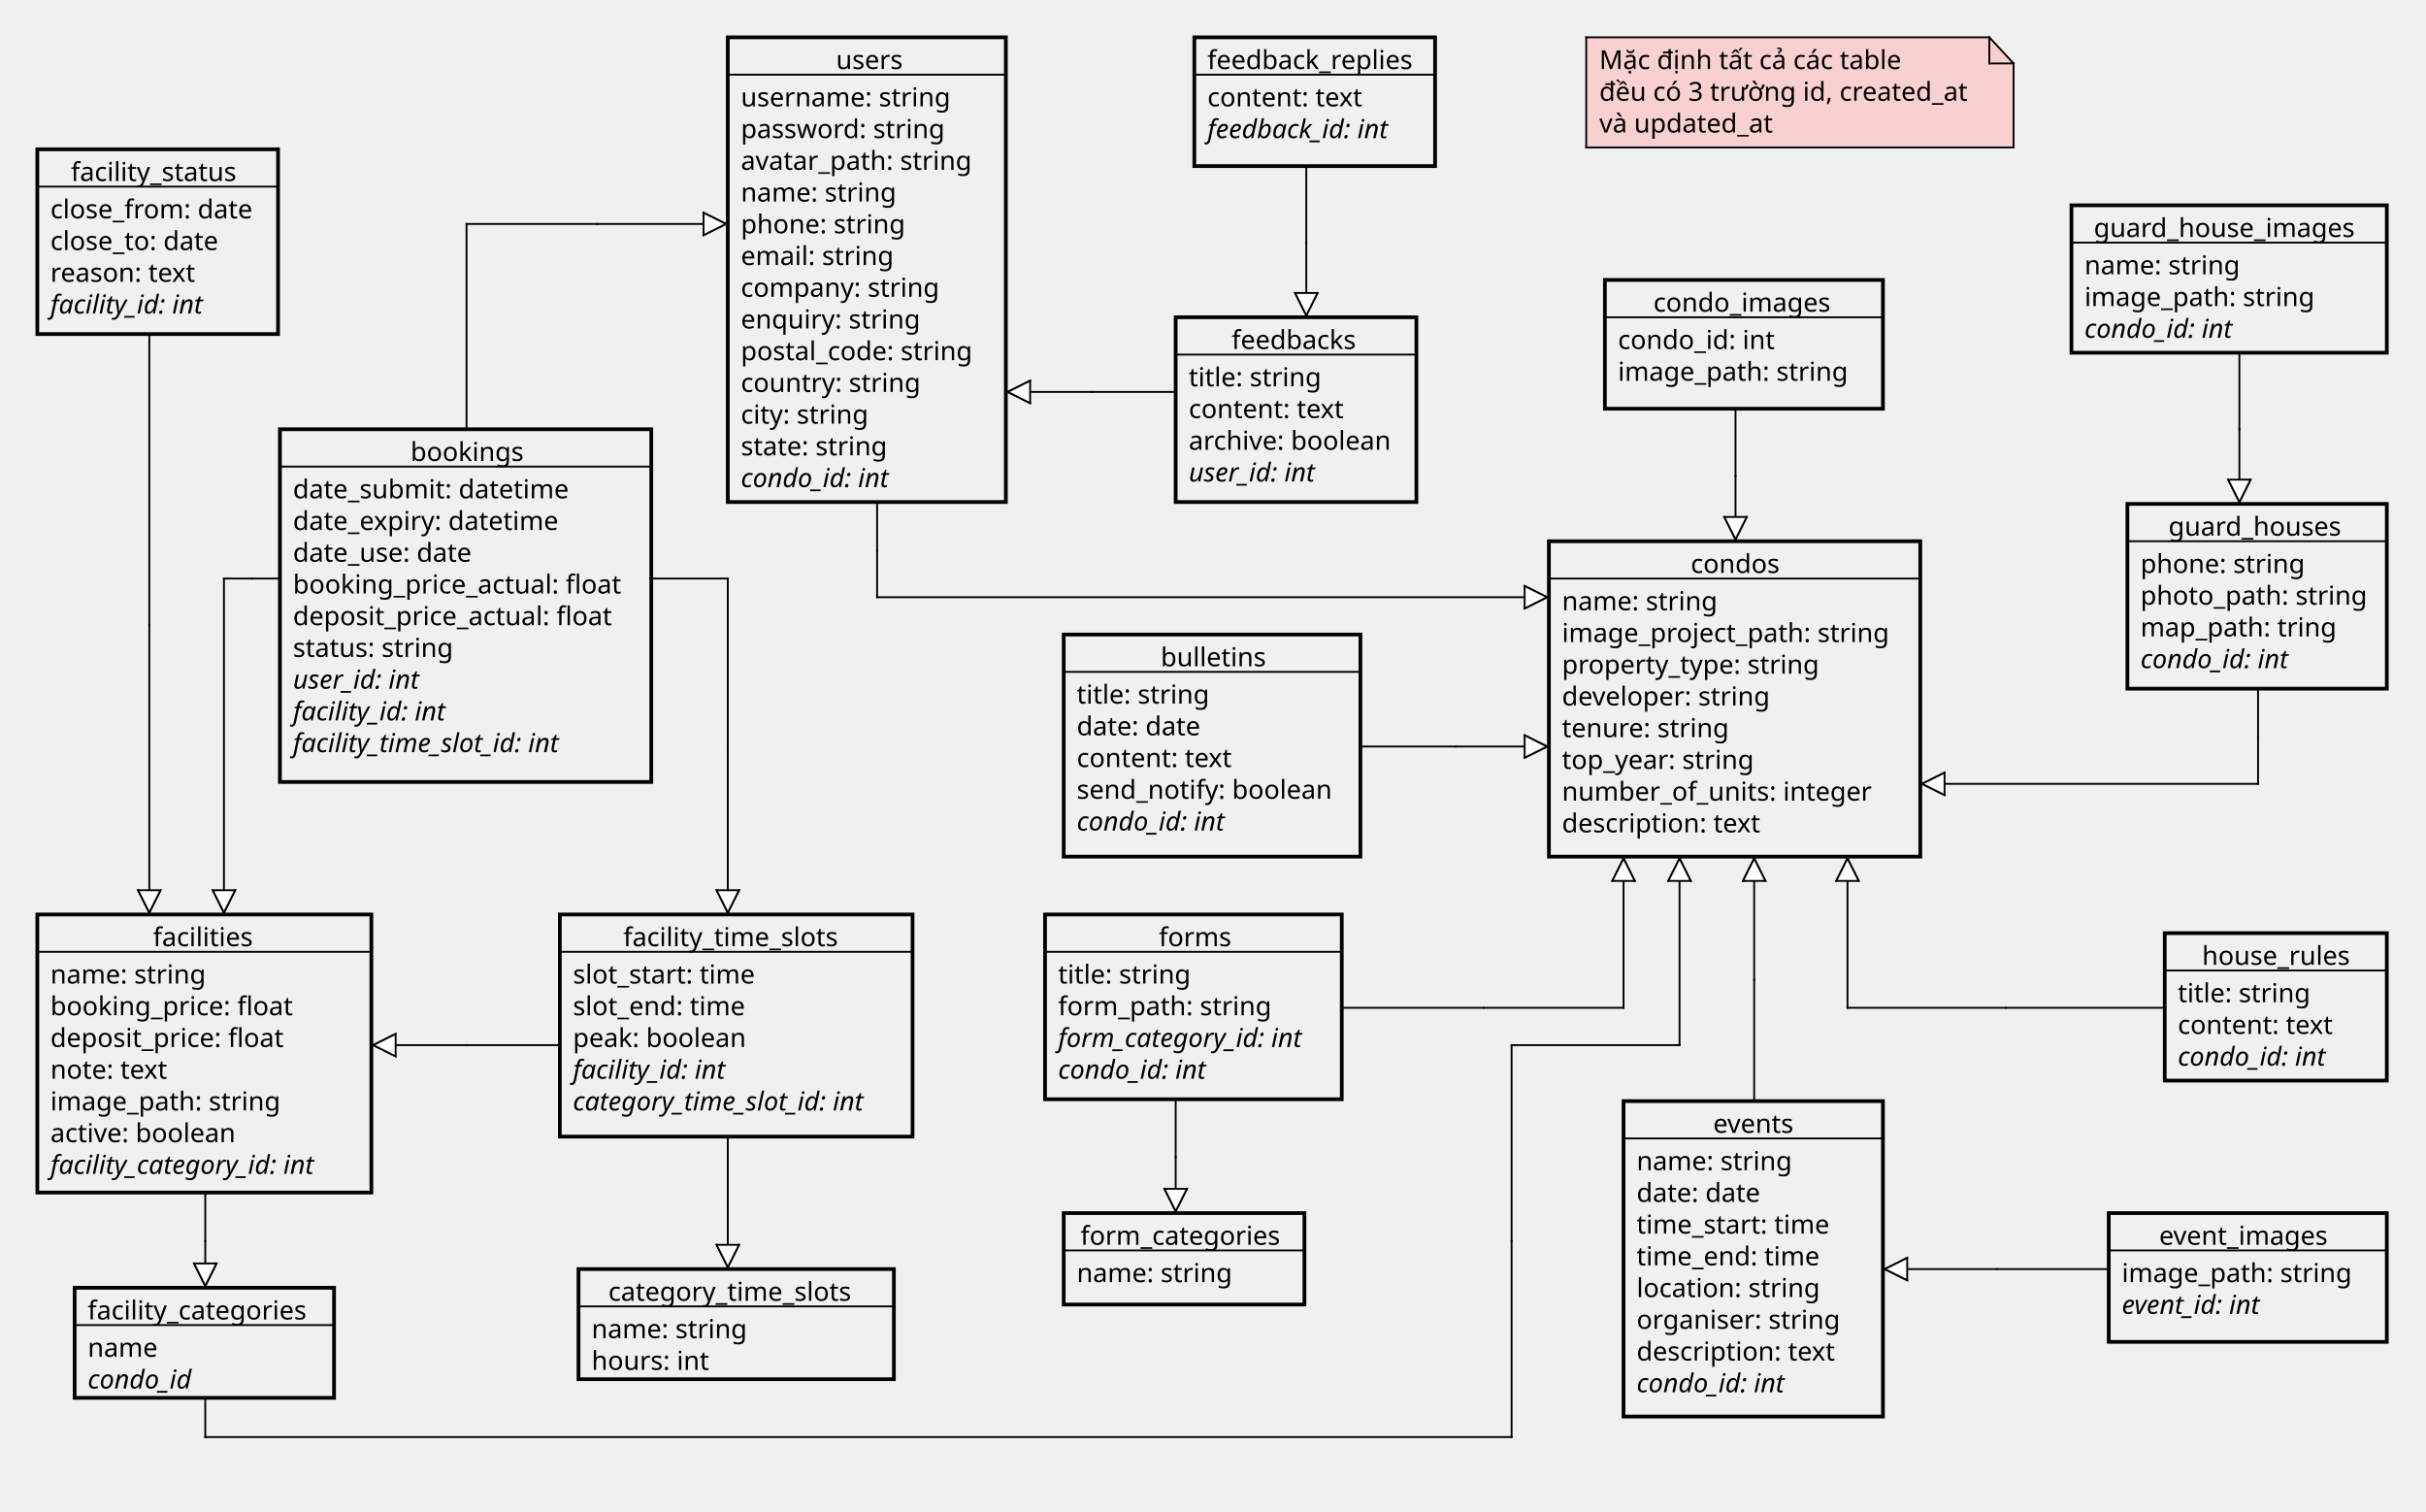
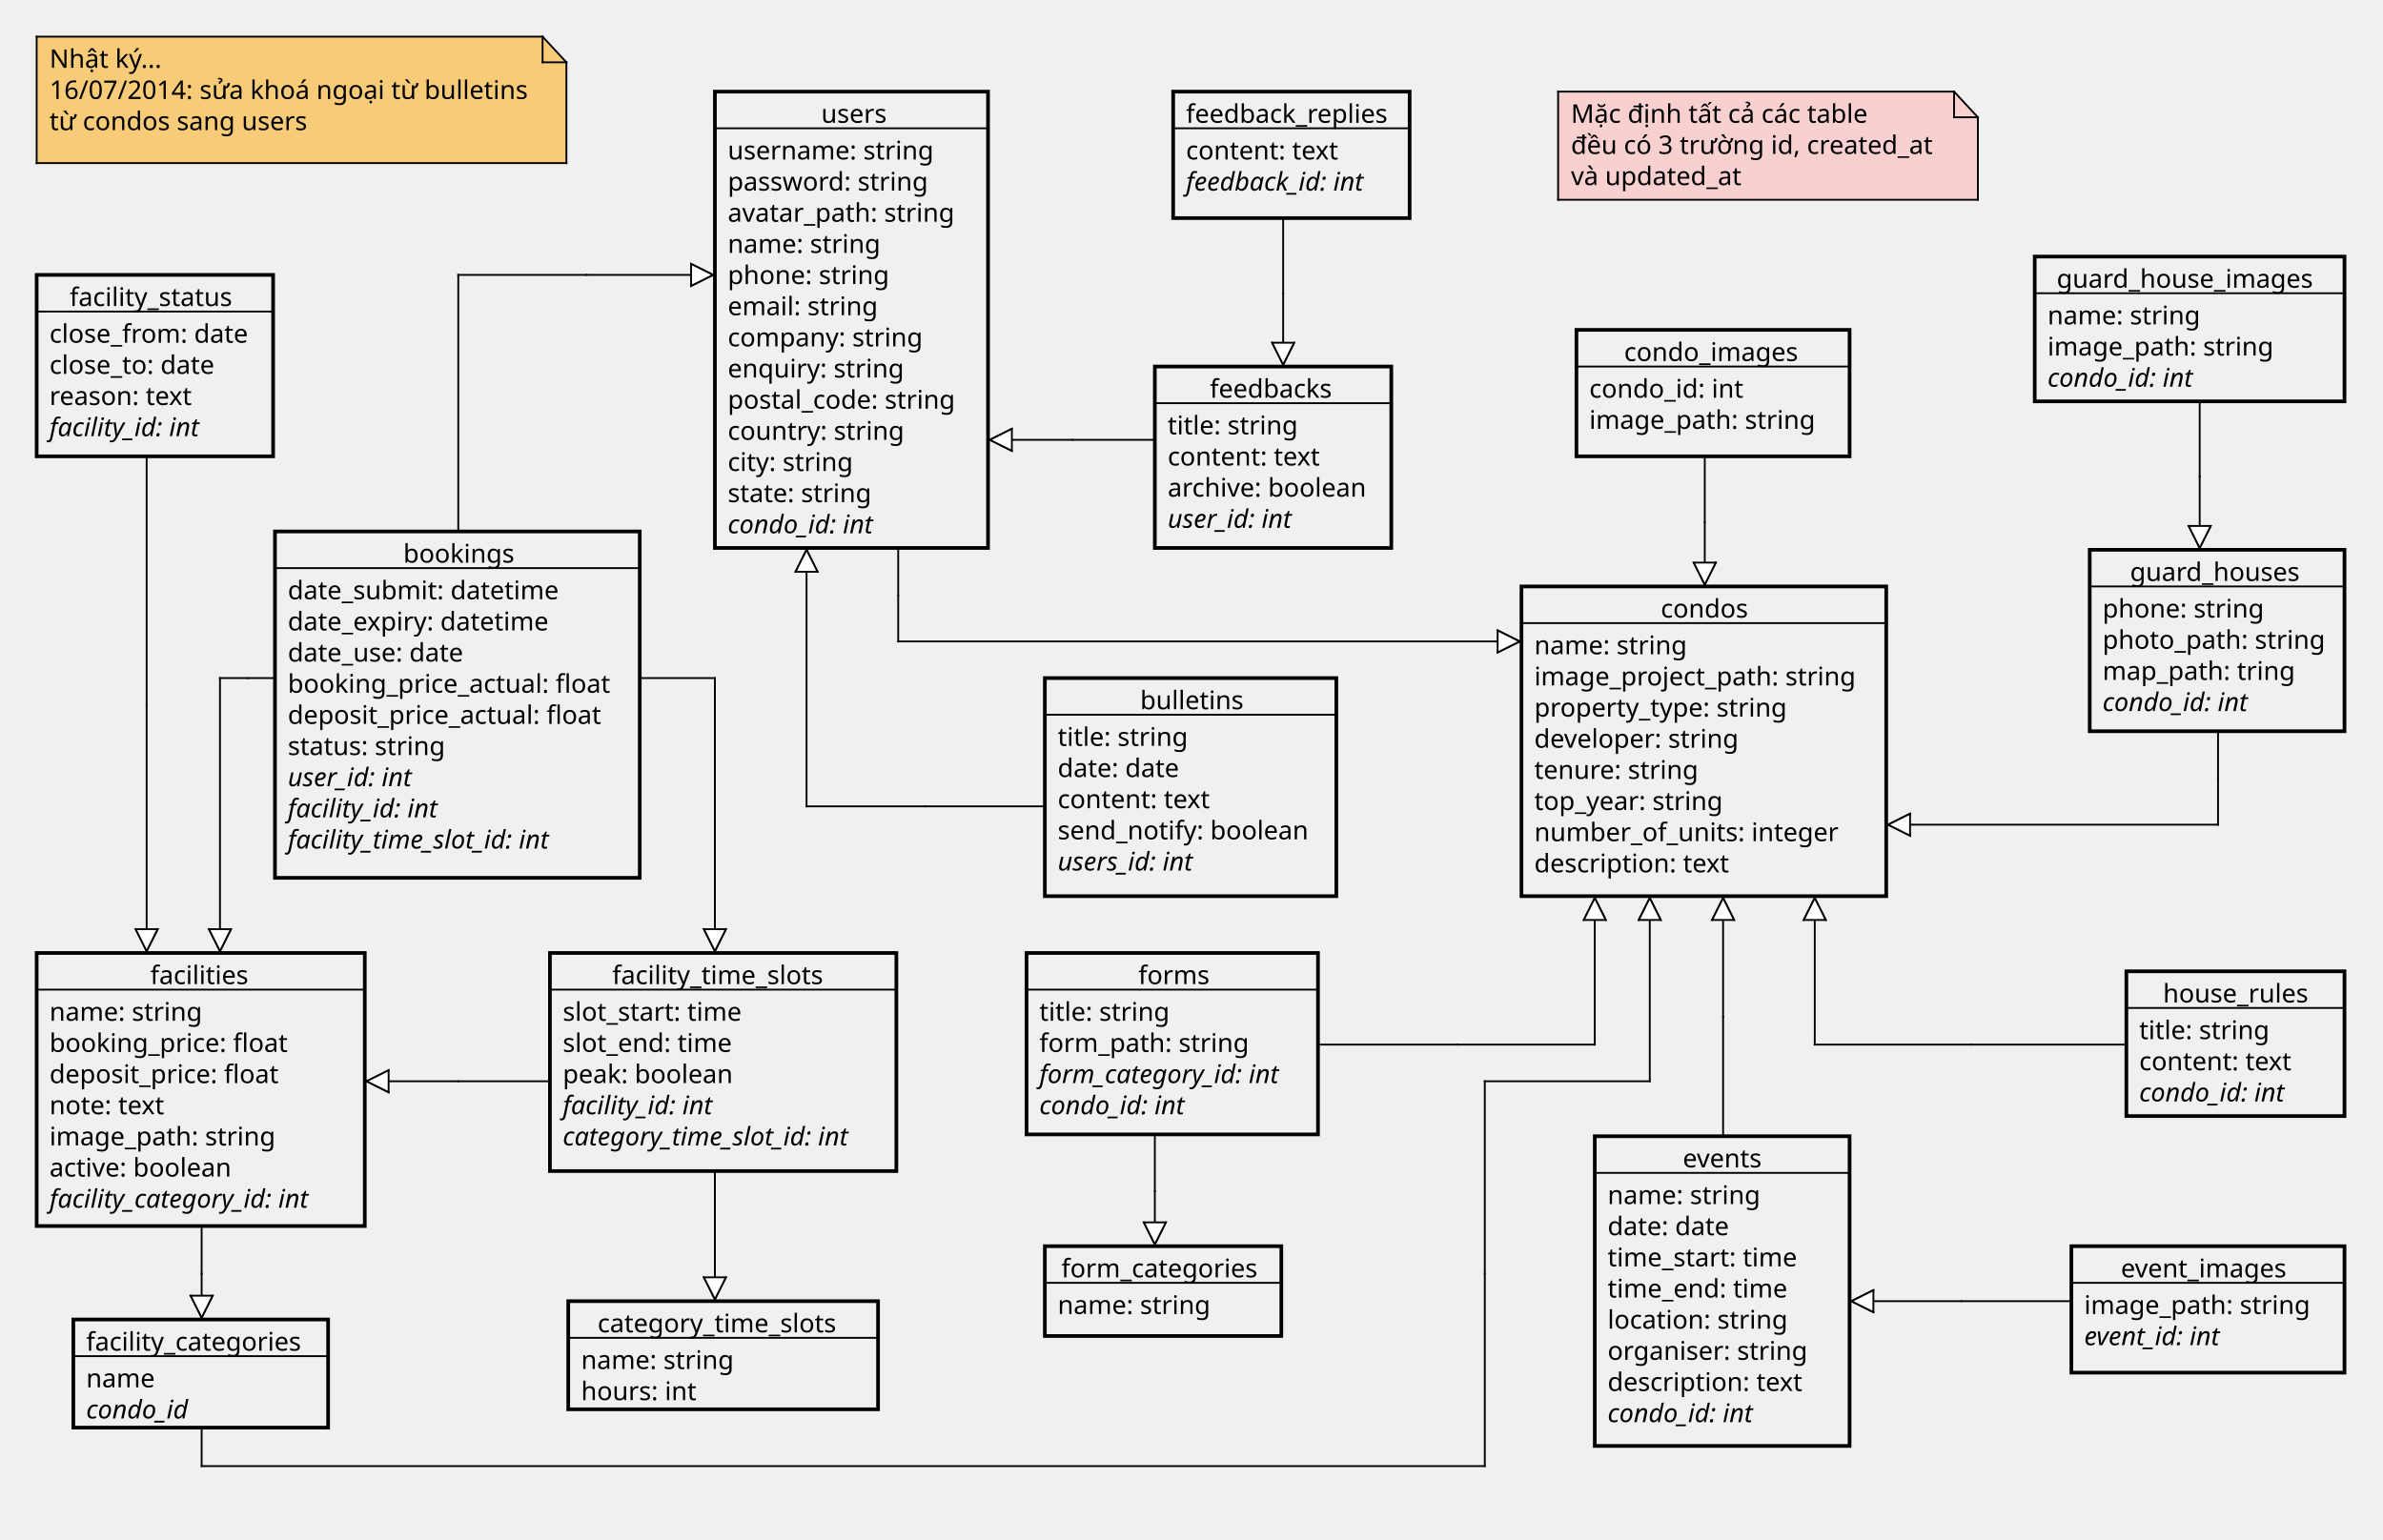
- <svg xmlns="http://www.w3.org/2000/svg" fill-opacity="1" color-rendering="auto" color-interpolation="auto" stroke="black" text-rendering="auto" stroke-linecap="square" width="1300" stroke-miterlimit="10" stroke-opacity="1" shape-rendering="auto" fill="black" stroke-dasharray="none" font-weight="normal" stroke-width="1" viewBox="-20 -20 1300 810" height="810" font-family="'Dialog'" font-style="normal" stroke-linejoin="miter" font-size="12" stroke-dashoffset="0" image-rendering="auto">
+ <svg xmlns="http://www.w3.org/2000/svg" fill-opacity="1" color-rendering="auto" color-interpolation="auto" stroke="black" text-rendering="auto" stroke-linecap="square" width="1300" stroke-miterlimit="10" stroke-opacity="1" shape-rendering="auto" fill="black" stroke-dasharray="none" font-weight="normal" stroke-width="1" viewBox="10 -10 1300 840" height="840" font-family="'Dialog'" font-style="normal" stroke-linejoin="miter" font-size="12" stroke-dashoffset="0" image-rendering="auto">
  <defs id="genericDefs" />
  <g>
-     <g fill="white" font-size="14" font-family="sans-serif" transform="translate(370,0)" stroke="white">
+     <g fill="white" font-size="14" font-family="sans-serif" transform="translate(400,40)" stroke="white">
      <rect x="0" width="149" height="249" y="0" opacity="0" stroke="none" />
      <rect x="0" y="0" fill="none" width="149" height="249" stroke="black" stroke-width="2" />
      <text fill="black" x="58" xml:space="preserve" y="17" stroke="none">users</text>
      <line y2="20" fill="none" x1="0" x2="149" stroke="black" y1="20" />
      <text fill="black" x="7" xml:space="preserve" y="37" stroke="none">username: string</text>
      <text fill="black" x="7" xml:space="preserve" y="54" stroke="none">password: string</text>
      <text fill="black" x="7" xml:space="preserve" y="71" stroke="none">avatar_path: string</text>
      <text fill="black" x="7" xml:space="preserve" y="88" stroke="none">name: string</text>
      <text fill="black" x="7" xml:space="preserve" y="105" stroke="none">phone: string</text>
      <text fill="black" x="7" xml:space="preserve" y="122" stroke="none">email: string</text>
      <text fill="black" x="7" xml:space="preserve" y="139" stroke="none">company: string</text>
      <text fill="black" x="7" xml:space="preserve" y="156" stroke="none">enquiry: string</text>
      <text fill="black" x="7" xml:space="preserve" y="173" stroke="none">postal_code: string</text>
      <text fill="black" x="7" xml:space="preserve" y="190" stroke="none">country: string</text>
      <text fill="black" x="7" xml:space="preserve" y="207" stroke="none">city: string</text>
      <text fill="black" x="7" xml:space="preserve" y="224" stroke="none">state: string</text>
      <text font-style="italic" fill="black" x="7" xml:space="preserve" y="241" stroke="none">condo_id: int</text>
      <rect x="0" y="0" transform="translate(180,320)" width="159" height="119" opacity="0" stroke="none" />
      <rect x="0" y="0" transform="translate(180,320)" fill="none" width="159" height="119" stroke="black" stroke-width="2" />
      <text fill="black" x="52" xml:space="preserve" y="17" transform="translate(180,320)" stroke="none">bulletins</text>
      <line transform="translate(180,320)" fill="none" x1="0" x2="159" y1="20" y2="20" stroke="black" />
      <text fill="black" x="7" xml:space="preserve" y="37" transform="translate(180,320)" stroke="none">title: string</text>
      <text fill="black" x="7" xml:space="preserve" y="54" transform="translate(180,320)" stroke="none">date: date</text>
      <text fill="black" x="7" xml:space="preserve" y="71" transform="translate(180,320)" stroke="none">content: text</text>
      <text fill="black" x="7" xml:space="preserve" y="88" transform="translate(180,320)" stroke="none">send_notify: boolean</text>
-       <text x="7" y="105" transform="translate(180,320)" fill="black" font-style="italic" stroke="none" xml:space="preserve">condo_id: int</text>
+       <text x="7" y="105" transform="translate(180,320)" fill="black" font-style="italic" stroke="none" xml:space="preserve">users_id: int</text>
      <rect x="0" y="0" transform="translate(480,570)" width="139" height="169" opacity="0" stroke="none" />
      <rect x="0" y="0" transform="translate(480,570)" fill="none" width="139" height="169" stroke="black" stroke-width="2" />
      <text fill="black" x="48" xml:space="preserve" y="17" transform="translate(480,570)" stroke="none">events</text>
      <line transform="translate(480,570)" fill="none" x1="0" x2="139" y1="20" y2="20" stroke="black" />
      <text fill="black" x="7" xml:space="preserve" y="37" transform="translate(480,570)" stroke="none">name: string</text>
      <text fill="black" x="7" xml:space="preserve" y="54" transform="translate(480,570)" stroke="none">date: date</text>
      <text fill="black" x="7" xml:space="preserve" y="71" transform="translate(480,570)" stroke="none">time_start: time</text>
      <text fill="black" x="7" xml:space="preserve" y="88" transform="translate(480,570)" stroke="none">time_end: time</text>
      <text fill="black" x="7" xml:space="preserve" y="105" transform="translate(480,570)" stroke="none">location: string</text>
      <text fill="black" x="7" xml:space="preserve" y="122" transform="translate(480,570)" stroke="none">organiser: string</text>
      <text fill="black" x="7" xml:space="preserve" y="139" transform="translate(480,570)" stroke="none">description: text</text>
      <text x="7" y="156" transform="translate(480,570)" fill="black" font-style="italic" stroke="none" xml:space="preserve">condo_id: int</text>
      <rect x="0" y="0" transform="translate(-370,470)" width="179" height="149" opacity="0" stroke="none" />
      <rect x="0" y="0" transform="translate(-370,470)" fill="none" width="179" height="149" stroke="black" stroke-width="2" />
      <text fill="black" x="62" xml:space="preserve" y="17" transform="translate(-370,470)" stroke="none">facilities</text>
      <line transform="translate(-370,470)" fill="none" x1="0" x2="179" y1="20" y2="20" stroke="black" />
      <text fill="black" x="7" xml:space="preserve" y="37" transform="translate(-370,470)" stroke="none">name: string</text>
      <text fill="black" x="7" xml:space="preserve" y="54" transform="translate(-370,470)" stroke="none">booking_price: float</text>
      <text fill="black" x="7" xml:space="preserve" y="71" transform="translate(-370,470)" stroke="none">deposit_price: float</text>
      <text fill="black" x="7" xml:space="preserve" y="88" transform="translate(-370,470)" stroke="none">note: text</text>
      <text fill="black" x="7" xml:space="preserve" y="105" transform="translate(-370,470)" stroke="none">image_path: string</text>
      <text fill="black" x="7" xml:space="preserve" y="122" transform="translate(-370,470)" stroke="none">active: boolean</text>
      <text x="7" y="139" transform="translate(-370,470)" fill="black" font-style="italic" stroke="none" xml:space="preserve">facility_category_id: int</text>
      <rect x="0" y="0" transform="translate(240,150)" width="129" height="99" opacity="0" stroke="none" />
      <rect x="0" y="0" transform="translate(240,150)" fill="none" width="129" height="99" stroke="black" stroke-width="2" />
      <text fill="black" x="30" xml:space="preserve" y="17" transform="translate(240,150)" stroke="none">feedbacks</text>
      <line transform="translate(240,150)" fill="none" x1="0" x2="129" y1="20" y2="20" stroke="black" />
      <text fill="black" x="7" xml:space="preserve" y="37" transform="translate(240,150)" stroke="none">title: string</text>
      <text fill="black" x="7" xml:space="preserve" y="54" transform="translate(240,150)" stroke="none">content: text</text>
      <text fill="black" x="7" xml:space="preserve" y="71" transform="translate(240,150)" stroke="none">archive: boolean</text>
      <text x="7" y="88" transform="translate(240,150)" fill="black" font-style="italic" stroke="none" xml:space="preserve">user_id: int</text>
      <rect x="0" y="0" transform="translate(170,470)" width="159" height="99" opacity="0" stroke="none" />
      <rect x="0" y="0" transform="translate(170,470)" fill="none" width="159" height="99" stroke="black" stroke-width="2" />
      <text fill="black" x="61" xml:space="preserve" y="17" transform="translate(170,470)" stroke="none">forms</text>
      <line transform="translate(170,470)" fill="none" x1="0" x2="159" y1="20" y2="20" stroke="black" />
      <text fill="black" x="7" xml:space="preserve" y="37" transform="translate(170,470)" stroke="none">title: string</text>
      <text fill="black" x="7" xml:space="preserve" y="54" transform="translate(170,470)" stroke="none">form_path: string</text>
      <text x="7" y="71" transform="translate(170,470)" fill="black" font-style="italic" stroke="none" xml:space="preserve">form_category_id: int</text>
      <text x="7" y="88" transform="translate(170,470)" fill="black" font-style="italic" stroke="none" xml:space="preserve">condo_id: int</text>
-       <rect x="0" y="0" transform="translate(-240,210)" width="199" height="189" opacity="0" stroke="none" />
-       <rect x="0" y="0" transform="translate(-240,210)" fill="none" width="199" height="189" stroke="black" stroke-width="2" />
-       <text fill="black" x="70" xml:space="preserve" y="17" transform="translate(-240,210)" stroke="none">bookings</text>
-       <line transform="translate(-240,210)" fill="none" x1="0" x2="199" y1="20" y2="20" stroke="black" />
-       <text fill="black" x="7" xml:space="preserve" y="37" transform="translate(-240,210)" stroke="none">date_submit: datetime</text>
-       <text fill="black" x="7" xml:space="preserve" y="54" transform="translate(-240,210)" stroke="none">date_expiry: datetime</text>
-       <text fill="black" x="7" xml:space="preserve" y="71" transform="translate(-240,210)" stroke="none">date_use: date</text>
-       <text fill="black" x="7" xml:space="preserve" y="88" transform="translate(-240,210)" stroke="none">booking_price_actual: float</text>
-       <text fill="black" x="7" xml:space="preserve" y="105" transform="translate(-240,210)" stroke="none">deposit_price_actual: float</text>
-       <text fill="black" x="7" xml:space="preserve" y="122" transform="translate(-240,210)" stroke="none">status: string</text>
-       <text x="7" y="139" transform="translate(-240,210)" fill="black" font-style="italic" stroke="none" xml:space="preserve">user_id: int</text>
-       <text x="7" y="156" transform="translate(-240,210)" fill="black" font-style="italic" stroke="none" xml:space="preserve">facility_id: int</text>
-       <text x="7" y="173" transform="translate(-240,210)" fill="black" font-style="italic" stroke="none" xml:space="preserve">facility_time_slot_id: int</text>
+       <rect x="0" y="0" transform="translate(-240,240)" width="199" height="189" opacity="0" stroke="none" />
+       <rect x="0" y="0" transform="translate(-240,240)" fill="none" width="199" height="189" stroke="black" stroke-width="2" />
+       <text fill="black" x="70" xml:space="preserve" y="17" transform="translate(-240,240)" stroke="none">bookings</text>
+       <line transform="translate(-240,240)" fill="none" x1="0" x2="199" y1="20" y2="20" stroke="black" />
+       <text fill="black" x="7" xml:space="preserve" y="37" transform="translate(-240,240)" stroke="none">date_submit: datetime</text>
+       <text fill="black" x="7" xml:space="preserve" y="54" transform="translate(-240,240)" stroke="none">date_expiry: datetime</text>
+       <text fill="black" x="7" xml:space="preserve" y="71" transform="translate(-240,240)" stroke="none">date_use: date</text>
+       <text fill="black" x="7" xml:space="preserve" y="88" transform="translate(-240,240)" stroke="none">booking_price_actual: float</text>
+       <text fill="black" x="7" xml:space="preserve" y="105" transform="translate(-240,240)" stroke="none">deposit_price_actual: float</text>
+       <text fill="black" x="7" xml:space="preserve" y="122" transform="translate(-240,240)" stroke="none">status: string</text>
+       <text x="7" y="139" transform="translate(-240,240)" fill="black" font-style="italic" stroke="none" xml:space="preserve">user_id: int</text>
+       <text x="7" y="156" transform="translate(-240,240)" fill="black" font-style="italic" stroke="none" xml:space="preserve">facility_id: int</text>
+       <text x="7" y="173" transform="translate(-240,240)" fill="black" font-style="italic" stroke="none" xml:space="preserve">facility_time_slot_id: int</text>
      <rect x="0" y="0" transform="translate(750,250)" width="139" height="99" opacity="0" stroke="none" />
      <rect x="0" y="0" transform="translate(750,250)" fill="none" width="139" height="99" stroke="black" stroke-width="2" />
      <text fill="black" x="22" xml:space="preserve" y="17" transform="translate(750,250)" stroke="none">guard_houses</text>
      <line transform="translate(750,250)" fill="none" x1="0" x2="139" y1="20" y2="20" stroke="black" />
      <text fill="black" x="7" xml:space="preserve" y="37" transform="translate(750,250)" stroke="none">phone: string</text>
      <text fill="black" x="7" xml:space="preserve" y="54" transform="translate(750,250)" stroke="none">photo_path: string</text>
      <text fill="black" x="7" xml:space="preserve" y="71" transform="translate(750,250)" stroke="none">map_path: tring</text>
      <text x="7" y="88" transform="translate(750,250)" fill="black" font-style="italic" stroke="none" xml:space="preserve">condo_id: int</text>
      <rect x="0" y="0" transform="translate(770,480)" width="119" height="79" opacity="0" stroke="none" />
      <rect x="0" y="0" transform="translate(770,480)" fill="none" width="119" height="79" stroke="black" stroke-width="2" />
      <text fill="black" x="20" xml:space="preserve" y="17" transform="translate(770,480)" stroke="none">house_rules</text>
      <line transform="translate(770,480)" fill="none" x1="0" x2="119" y1="20" y2="20" stroke="black" />
      <text fill="black" x="7" xml:space="preserve" y="37" transform="translate(770,480)" stroke="none">title: string</text>
      <text fill="black" x="7" xml:space="preserve" y="54" transform="translate(770,480)" stroke="none">content: text</text>
      <text x="7" y="71" transform="translate(770,480)" fill="black" font-style="italic" stroke="none" xml:space="preserve">condo_id: int</text>
      <rect x="0" y="0" transform="translate(740,630)" width="149" height="69" opacity="0" stroke="none" />
      <rect x="0" y="0" transform="translate(740,630)" fill="none" width="149" height="69" stroke="black" stroke-width="2" />
      <text fill="black" x="27" xml:space="preserve" y="17" transform="translate(740,630)" stroke="none">event_images</text>
      <line transform="translate(740,630)" fill="none" x1="0" x2="149" y1="20" y2="20" stroke="black" />
      <text fill="black" x="7" xml:space="preserve" y="37" transform="translate(740,630)" stroke="none">image_path: string</text>
      <text x="7" y="54" transform="translate(740,630)" fill="black" font-style="italic" stroke="none" xml:space="preserve">event_id: int</text>
      <line transform="translate(590,630)" fill="none" x1="30" x2="90" y1="30" y2="30" stroke="black" />
      <line transform="translate(590,630)" fill="none" x1="90" x2="150" y1="30" y2="30" stroke="black" />
      <line transform="translate(590,630)" fill="none" x1="30" x2="42" y1="30" y2="24" stroke="black" />
      <line transform="translate(590,630)" fill="none" x1="30" x2="42" y1="30" y2="36" stroke="black" />
      <polygon points=" 30 30 42 24 42 36" transform="translate(590,630)" stroke="none" />
      <polygon fill="none" transform="translate(590,630)" points=" 30 30 42 24 42 36" stroke="black" />
      <rect x="0" y="0" transform="translate(-350,670)" width="139" height="59" opacity="0" stroke="none" />
      <rect x="0" y="0" transform="translate(-350,670)" fill="none" width="139" height="59" stroke="black" stroke-width="2" />
      <text fill="black" x="7" xml:space="preserve" y="17" transform="translate(-350,670)" stroke="none">facility_categories</text>
      <line transform="translate(-350,670)" fill="none" x1="0" x2="139" y1="20" y2="20" stroke="black" />
      <text fill="black" x="7" xml:space="preserve" y="37" transform="translate(-350,670)" stroke="none">name</text>
      <text x="7" y="54" transform="translate(-350,670)" fill="black" font-style="italic" stroke="none" xml:space="preserve">condo_id</text>
      <line transform="translate(-310,590)" fill="none" x1="30" x2="30" y1="30" y2="55" stroke="black" />
      <line transform="translate(-310,590)" fill="none" x1="30" x2="30" y1="55" y2="80" stroke="black" />
      <line transform="translate(-310,590)" fill="none" x1="30" x2="24" y1="79" y2="67" stroke="black" />
      <line transform="translate(-310,590)" fill="none" x1="30" x2="36" y1="79" y2="67" stroke="black" />
      <polygon points=" 30 79 24 67 36 67" transform="translate(-310,590)" stroke="none" />
      <polygon fill="none" transform="translate(-310,590)" points=" 30 79 24 67 36 67" stroke="black" />
-       <rect x="0" y="0" transform="translate(-370,60)" width="129" height="99" opacity="0" stroke="none" />
-       <rect x="0" y="0" transform="translate(-370,60)" fill="none" width="129" height="99" stroke="black" stroke-width="2" />
-       <text fill="black" x="18" xml:space="preserve" y="17" transform="translate(-370,60)" stroke="none">facility_status</text>
-       <line transform="translate(-370,60)" fill="none" x1="0" x2="129" y1="20" y2="20" stroke="black" />
-       <text fill="black" x="7" xml:space="preserve" y="37" transform="translate(-370,60)" stroke="none">close_from: date</text>
-       <text fill="black" x="7" xml:space="preserve" y="54" transform="translate(-370,60)" stroke="none">close_to: date</text>
-       <text fill="black" x="7" xml:space="preserve" y="71" transform="translate(-370,60)" stroke="none">reason: text</text>
-       <text x="7" y="88" transform="translate(-370,60)" fill="black" font-style="italic" stroke="none" xml:space="preserve">facility_id: int</text>
-       <line transform="translate(-340,130)" fill="none" x1="30" x2="30" y1="340" y2="185" stroke="black" />
-       <line transform="translate(-340,130)" fill="none" x1="30" x2="30" y1="185" y2="30" stroke="black" />
-       <line transform="translate(-340,130)" fill="none" x1="30" x2="24" y1="339" y2="327" stroke="black" />
-       <line transform="translate(-340,130)" fill="none" x1="30" x2="36" y1="339" y2="327" stroke="black" />
-       <polygon points=" 30 339 24 327 36 327" transform="translate(-340,130)" stroke="none" />
-       <polygon fill="none" transform="translate(-340,130)" points=" 30 339 24 327 36 327" stroke="black" />
+       <rect x="0" y="0" transform="translate(-370,100)" width="129" height="99" opacity="0" stroke="none" />
+       <rect x="0" y="0" transform="translate(-370,100)" fill="none" width="129" height="99" stroke="black" stroke-width="2" />
+       <text fill="black" x="18" xml:space="preserve" y="17" transform="translate(-370,100)" stroke="none">facility_status</text>
+       <line transform="translate(-370,100)" fill="none" x1="0" x2="129" y1="20" y2="20" stroke="black" />
+       <text fill="black" x="7" xml:space="preserve" y="37" transform="translate(-370,100)" stroke="none">close_from: date</text>
+       <text fill="black" x="7" xml:space="preserve" y="54" transform="translate(-370,100)" stroke="none">close_to: date</text>
+       <text fill="black" x="7" xml:space="preserve" y="71" transform="translate(-370,100)" stroke="none">reason: text</text>
+       <text x="7" y="88" transform="translate(-370,100)" fill="black" font-style="italic" stroke="none" xml:space="preserve">facility_id: int</text>
+       <line transform="translate(-340,170)" fill="none" x1="30" x2="30" y1="300" y2="165" stroke="black" />
+       <line transform="translate(-340,170)" fill="none" x1="30" x2="30" y1="165" y2="30" stroke="black" />
+       <line transform="translate(-340,170)" fill="none" x1="30" x2="24" y1="299" y2="287" stroke="black" />
+       <line transform="translate(-340,170)" fill="none" x1="30" x2="36" y1="299" y2="287" stroke="black" />
+       <polygon points=" 30 299 24 287 36 287" transform="translate(-340,170)" stroke="none" />
+       <polygon fill="none" transform="translate(-340,170)" points=" 30 299 24 287 36 287" stroke="black" />
      <rect x="0" y="0" transform="translate(-90,470)" width="189" height="119" opacity="0" stroke="none" />
      <rect x="0" y="0" transform="translate(-90,470)" fill="none" width="189" height="119" stroke="black" stroke-width="2" />
      <text fill="black" x="34" xml:space="preserve" y="17" transform="translate(-90,470)" stroke="none">facility_time_slots</text>
      <line transform="translate(-90,470)" fill="none" x1="0" x2="189" y1="20" y2="20" stroke="black" />
      <text fill="black" x="7" xml:space="preserve" y="37" transform="translate(-90,470)" stroke="none">slot_start: time</text>
      <text fill="black" x="7" xml:space="preserve" y="54" transform="translate(-90,470)" stroke="none">slot_end: time</text>
      <text fill="black" x="7" xml:space="preserve" y="71" transform="translate(-90,470)" stroke="none">peak: boolean</text>
      <text x="7" y="88" transform="translate(-90,470)" fill="black" font-style="italic" stroke="none" xml:space="preserve">facility_id: int</text>
      <text x="7" y="105" transform="translate(-90,470)" fill="black" font-style="italic" stroke="none" xml:space="preserve">category_time_slot_id: int</text>
      <rect x="0" y="0" transform="translate(-80,660)" width="169" height="59" opacity="0" stroke="none" />
      <rect x="0" y="0" transform="translate(-80,660)" fill="none" width="169" height="59" stroke="black" stroke-width="2" />
      <text fill="black" x="16" xml:space="preserve" y="17" transform="translate(-80,660)" stroke="none">category_time_slots</text>
      <line transform="translate(-80,660)" fill="none" x1="0" x2="169" y1="20" y2="20" stroke="black" />
      <text fill="black" x="7" xml:space="preserve" y="37" transform="translate(-80,660)" stroke="none">name: string</text>
      <text fill="black" x="7" xml:space="preserve" y="54" transform="translate(-80,660)" stroke="none">hours: int</text>
      <line transform="translate(-30,560)" fill="none" x1="30" x2="30" y1="30" y2="65" stroke="black" />
      <line transform="translate(-30,560)" fill="none" x1="30" x2="30" y1="65" y2="100" stroke="black" />
      <line transform="translate(-30,560)" fill="none" x1="30" x2="24" y1="99" y2="87" stroke="black" />
      <line transform="translate(-30,560)" fill="none" x1="30" x2="36" y1="99" y2="87" stroke="black" />
      <polygon points=" 30 99 24 87 36 87" transform="translate(-30,560)" stroke="none" />
      <polygon fill="none" transform="translate(-30,560)" points=" 30 99 24 87 36 87" stroke="black" />
      <line transform="translate(-220,510)" fill="none" x1="30" x2="80" y1="30" y2="30" stroke="black" />
      <line transform="translate(-220,510)" fill="none" x1="80" x2="130" y1="30" y2="30" stroke="black" />
      <line transform="translate(-220,510)" fill="none" x1="30" x2="42" y1="30" y2="24" stroke="black" />
      <line transform="translate(-220,510)" fill="none" x1="30" x2="42" y1="30" y2="36" stroke="black" />
      <polygon points=" 30 30 42 24 42 36" transform="translate(-220,510)" stroke="none" />
      <polygon fill="none" transform="translate(-220,510)" points=" 30 30 42 24 42 36" stroke="black" />
-       <line transform="translate(-300,260)" fill="none" x1="30" x2="30" y1="210" y2="30" stroke="black" />
-       <line transform="translate(-300,260)" fill="none" x1="30" x2="45" y1="30" y2="30" stroke="black" />
-       <line transform="translate(-300,260)" fill="none" x1="45" x2="60" y1="30" y2="30" stroke="black" />
-       <line transform="translate(-300,260)" fill="none" x1="30" x2="24" y1="209" y2="197" stroke="black" />
-       <line transform="translate(-300,260)" fill="none" x1="30" x2="36" y1="209" y2="197" stroke="black" />
-       <polygon points=" 30 209 24 197 36 197" transform="translate(-300,260)" stroke="none" />
-       <polygon fill="none" transform="translate(-300,260)" points=" 30 209 24 197 36 197" stroke="black" />
-       <line transform="translate(-70,260)" fill="none" x1="30" x2="70" y1="30" y2="30" stroke="black" />
-       <line transform="translate(-70,260)" fill="none" x1="70" x2="70" y1="30" y2="120" stroke="black" />
-       <line transform="translate(-70,260)" fill="none" x1="70" x2="70" y1="120" y2="210" stroke="black" />
-       <line transform="translate(-70,260)" fill="none" x1="70" x2="64" y1="209" y2="197" stroke="black" />
-       <line transform="translate(-70,260)" fill="none" x1="70" x2="76" y1="209" y2="197" stroke="black" />
-       <polygon points=" 70 209 64 197 76 197" transform="translate(-70,260)" stroke="none" />
-       <polygon fill="none" transform="translate(-70,260)" points=" 70 209 64 197 76 197" stroke="black" />
-       <line transform="translate(-170,70)" fill="none" x1="30" x2="30" y1="140" y2="30" stroke="black" />
+       <line transform="translate(-300,290)" fill="none" x1="30" x2="30" y1="180" y2="30" stroke="black" />
+       <line transform="translate(-300,290)" fill="none" x1="30" x2="45" y1="30" y2="30" stroke="black" />
+       <line transform="translate(-300,290)" fill="none" x1="45" x2="60" y1="30" y2="30" stroke="black" />
+       <line transform="translate(-300,290)" fill="none" x1="30" x2="24" y1="179" y2="167" stroke="black" />
+       <line transform="translate(-300,290)" fill="none" x1="30" x2="36" y1="179" y2="167" stroke="black" />
+       <polygon points=" 30 179 24 167 36 167" transform="translate(-300,290)" stroke="none" />
+       <polygon fill="none" transform="translate(-300,290)" points=" 30 179 24 167 36 167" stroke="black" />
+       <line transform="translate(-70,290)" fill="none" x1="30" x2="70" y1="30" y2="30" stroke="black" />
+       <line transform="translate(-70,290)" fill="none" x1="70" x2="70" y1="30" y2="105" stroke="black" />
+       <line transform="translate(-70,290)" fill="none" x1="70" x2="70" y1="105" y2="180" stroke="black" />
+       <line transform="translate(-70,290)" fill="none" x1="70" x2="64" y1="179" y2="167" stroke="black" />
+       <line transform="translate(-70,290)" fill="none" x1="70" x2="76" y1="179" y2="167" stroke="black" />
+       <polygon points=" 70 179 64 167 76 167" transform="translate(-70,290)" stroke="none" />
+       <polygon fill="none" transform="translate(-70,290)" points=" 70 179 64 167 76 167" stroke="black" />
+       <line transform="translate(-170,70)" fill="none" x1="30" x2="30" y1="170" y2="30" stroke="black" />
      <line transform="translate(-170,70)" fill="none" x1="30" x2="100" y1="30" y2="30" stroke="black" />
      <line transform="translate(-170,70)" fill="none" x1="100" x2="170" y1="30" y2="30" stroke="black" />
      <line transform="translate(-170,70)" fill="none" x1="169" x2="157" y1="30" y2="36" stroke="black" />
      <line transform="translate(-170,70)" fill="none" x1="169" x2="157" y1="30" y2="24" stroke="black" />
      <polygon points=" 169 30 157 36 157 24" transform="translate(-170,70)" stroke="none" />
      <polygon fill="none" transform="translate(-170,70)" points=" 169 30 157 36 157 24" stroke="black" />
      <line transform="translate(120,160)" fill="none" x1="30" x2="75" y1="30" y2="30" stroke="black" />
      <line transform="translate(120,160)" fill="none" x1="75" x2="120" y1="30" y2="30" stroke="black" />
      <line transform="translate(120,160)" fill="none" x1="30" x2="42" y1="30" y2="24" stroke="black" />
      <line transform="translate(120,160)" fill="none" x1="30" x2="42" y1="30" y2="36" stroke="black" />
      <polygon points=" 30 30 42 24 42 36" transform="translate(120,160)" stroke="none" />
      <polygon fill="none" transform="translate(120,160)" points=" 30 30 42 24 42 36" stroke="black" />
      <rect x="0" y="0" transform="translate(250,0)" width="129" height="69" opacity="0" stroke="none" />
      <rect x="0" y="0" transform="translate(250,0)" fill="none" width="129" height="69" stroke="black" stroke-width="2" />
      <text fill="black" x="7" xml:space="preserve" y="17" transform="translate(250,0)" stroke="none">feedback_replies</text>
      <line transform="translate(250,0)" fill="none" x1="0" x2="129" y1="20" y2="20" stroke="black" />
      <text fill="black" x="7" xml:space="preserve" y="37" transform="translate(250,0)" stroke="none">content: text</text>
      <text x="7" y="54" transform="translate(250,0)" fill="black" font-style="italic" stroke="none" xml:space="preserve">feedback_id: int</text>
      <line transform="translate(280,40)" fill="none" x1="30" x2="30" y1="110" y2="70" stroke="black" />
      <line transform="translate(280,40)" fill="none" x1="30" x2="30" y1="70" y2="30" stroke="black" />
      <line transform="translate(280,40)" fill="none" x1="30" x2="24" y1="109" y2="97" stroke="black" />
      <line transform="translate(280,40)" fill="none" x1="30" x2="36" y1="109" y2="97" stroke="black" />
      <polygon points=" 30 109 24 97 36 97" transform="translate(280,40)" stroke="none" />
      <polygon fill="none" transform="translate(280,40)" points=" 30 109 24 97 36 97" stroke="black" />
      <rect x="0" y="0" transform="translate(180,630)" width="129" height="49" opacity="0" stroke="none" />
      <rect x="0" y="0" transform="translate(180,630)" fill="none" width="129" height="49" stroke="black" stroke-width="2" />
      <text fill="black" x="9" xml:space="preserve" y="17" transform="translate(180,630)" stroke="none">form_categories</text>
      <line transform="translate(180,630)" fill="none" x1="0" x2="129" y1="20" y2="20" stroke="black" />
      <text fill="black" x="7" xml:space="preserve" y="37" transform="translate(180,630)" stroke="none">name: string</text>
      <rect x="0" y="0" transform="translate(720,90)" width="169" height="79" opacity="0" stroke="none" />
      <rect x="0" y="0" transform="translate(720,90)" fill="none" width="169" height="79" stroke="black" stroke-width="2" />
      <text fill="black" x="12" xml:space="preserve" y="17" transform="translate(720,90)" stroke="none">guard_house_images</text>
      <line transform="translate(720,90)" fill="none" x1="0" x2="169" y1="20" y2="20" stroke="black" />
      <text fill="black" x="7" xml:space="preserve" y="37" transform="translate(720,90)" stroke="none">name: string</text>
      <text fill="black" x="7" xml:space="preserve" y="54" transform="translate(720,90)" stroke="none">image_path: string</text>
      <text x="7" y="71" transform="translate(720,90)" fill="black" font-style="italic" stroke="none" xml:space="preserve">condo_id: int</text>
      <line transform="translate(210,540)" fill="none" x1="30" x2="30" y1="90" y2="60" stroke="black" />
      <line transform="translate(210,540)" fill="none" x1="30" x2="30" y1="60" y2="30" stroke="black" />
      <line transform="translate(210,540)" fill="none" x1="30" x2="24" y1="89" y2="77" stroke="black" />
      <line transform="translate(210,540)" fill="none" x1="30" x2="36" y1="89" y2="77" stroke="black" />
      <polygon points=" 30 89 24 77 36 77" transform="translate(210,540)" stroke="none" />
      <polygon fill="none" transform="translate(210,540)" points=" 30 89 24 77 36 77" stroke="black" />
      <polygon fill="rgb(255,175,175)" transform="translate(460,0)" opacity="0.5" points=" 0 0 216 0 216 0 229 14 229 14 229 59 229 59 0 59 0 59 0 0" stroke="none" />
      <text fill="black" x="7" xml:space="preserve" y="17" transform="translate(460,0)" stroke="none">Mặc định tất cả các table</text>
      <text fill="black" x="7" xml:space="preserve" y="34" transform="translate(460,0)" stroke="none">đều có 3 trường id, created_at</text>
      <text fill="black" x="7" xml:space="preserve" y="51" transform="translate(460,0)" stroke="none">và updated_at</text>
      <line transform="translate(460,0)" fill="none" x1="0" x2="216" y1="0" y2="0" stroke="black" />
      <line transform="translate(460,0)" fill="none" x1="216" x2="229" y1="0" y2="14" stroke="black" />
      <line transform="translate(460,0)" fill="none" x1="229" x2="229" y1="14" y2="59" stroke="black" />
      <line transform="translate(460,0)" fill="none" x1="229" x2="0" y1="59" y2="59" stroke="black" />
      <line transform="translate(460,0)" fill="none" x1="0" x2="0" y1="59" y2="0" stroke="black" />
      <line transform="translate(460,0)" fill="none" x1="216" x2="216" y1="0" y2="14" stroke="black" />
      <line transform="translate(460,0)" fill="none" x1="216" x2="229" y1="14" y2="14" stroke="black" />
      <rect x="0" y="0" transform="translate(440,270)" width="199" height="169" opacity="0" stroke="none" />
      <rect x="0" y="0" transform="translate(440,270)" fill="none" width="199" height="169" stroke="black" stroke-width="2" />
      <text fill="black" x="76" xml:space="preserve" y="17" transform="translate(440,270)" stroke="none">condos</text>
      <line transform="translate(440,270)" fill="none" x1="0" x2="199" y1="20" y2="20" stroke="black" />
      <text fill="black" x="7" xml:space="preserve" y="37" transform="translate(440,270)" stroke="none">name: string</text>
      <text fill="black" x="7" xml:space="preserve" y="54" transform="translate(440,270)" stroke="none">image_project_path: string</text>
      <text fill="black" x="7" xml:space="preserve" y="71" transform="translate(440,270)" stroke="none">property_type: string</text>
      <text fill="black" x="7" xml:space="preserve" y="88" transform="translate(440,270)" stroke="none">developer: string</text>
      <text fill="black" x="7" xml:space="preserve" y="105" transform="translate(440,270)" stroke="none">tenure: string</text>
      <text fill="black" x="7" xml:space="preserve" y="122" transform="translate(440,270)" stroke="none">top_year: string</text>
      <text fill="black" x="7" xml:space="preserve" y="139" transform="translate(440,270)" stroke="none">number_of_units: integer</text>
      <text fill="black" x="7" xml:space="preserve" y="156" transform="translate(440,270)" stroke="none">description: text</text>
      <rect x="0" y="0" transform="translate(470,130)" width="149" height="69" opacity="0" stroke="none" />
      <rect x="0" y="0" transform="translate(470,130)" fill="none" width="149" height="69" stroke="black" stroke-width="2" />
      <text fill="black" x="26" xml:space="preserve" y="17" transform="translate(470,130)" stroke="none">condo_images</text>
      <line transform="translate(470,130)" fill="none" x1="0" x2="149" y1="20" y2="20" stroke="black" />
      <text fill="black" x="7" xml:space="preserve" y="37" transform="translate(470,130)" stroke="none">condo_id: int</text>
      <text fill="black" x="7" xml:space="preserve" y="54" transform="translate(470,130)" stroke="none">image_path: string</text>
      <line transform="translate(510,170)" fill="none" x1="30" x2="30" y1="30" y2="65" stroke="black" />
      <line transform="translate(510,170)" fill="none" x1="30" x2="30" y1="65" y2="100" stroke="black" />
      <line transform="translate(510,170)" fill="none" x1="30" x2="24" y1="99" y2="87" stroke="black" />
      <line transform="translate(510,170)" fill="none" x1="30" x2="36" y1="99" y2="87" stroke="black" />
      <polygon points=" 30 99 24 87 36 87" transform="translate(510,170)" stroke="none" />
      <polygon fill="none" transform="translate(510,170)" points=" 30 99 24 87 36 87" stroke="black" />
-       <line transform="translate(50,220)" fill="none" x1="390" x2="30" y1="80" y2="80" stroke="black" />
-       <line transform="translate(50,220)" fill="none" x1="30" x2="30" y1="80" y2="55" stroke="black" />
-       <line transform="translate(50,220)" fill="none" x1="30" x2="30" y1="55" y2="30" stroke="black" />
-       <line transform="translate(50,220)" fill="none" x1="389" x2="377" y1="80" y2="86" stroke="black" />
-       <line transform="translate(50,220)" fill="none" x1="389" x2="377" y1="80" y2="74" stroke="black" />
-       <polygon points=" 389 80 377 86 377 74" transform="translate(50,220)" stroke="none" />
-       <polygon fill="none" transform="translate(50,220)" points=" 389 80 377 86 377 74" stroke="black" />
-       <line transform="translate(310,350)" fill="none" x1="130" x2="80" y1="30" y2="30" stroke="black" />
-       <line transform="translate(310,350)" fill="none" x1="80" x2="30" y1="30" y2="30" stroke="black" />
-       <line transform="translate(310,350)" fill="none" x1="129" x2="117" y1="30" y2="36" stroke="black" />
-       <line transform="translate(310,350)" fill="none" x1="129" x2="117" y1="30" y2="24" stroke="black" />
-       <polygon points=" 129 30 117 36 117 24" transform="translate(310,350)" stroke="none" />
-       <polygon fill="none" transform="translate(310,350)" points=" 129 30 117 36 117 24" stroke="black" />
+       <line transform="translate(70,220)" fill="none" x1="370" x2="30" y1="80" y2="80" stroke="black" />
+       <line transform="translate(70,220)" fill="none" x1="30" x2="30" y1="80" y2="55" stroke="black" />
+       <line transform="translate(70,220)" fill="none" x1="30" x2="30" y1="55" y2="30" stroke="black" />
+       <line transform="translate(70,220)" fill="none" x1="369" x2="357" y1="80" y2="86" stroke="black" />
+       <line transform="translate(70,220)" fill="none" x1="369" x2="357" y1="80" y2="74" stroke="black" />
+       <polygon points=" 369 80 357 86 357 74" transform="translate(70,220)" stroke="none" />
+       <polygon fill="none" transform="translate(70,220)" points=" 369 80 357 86 357 74" stroke="black" />
+       <line transform="translate(20,220)" fill="none" x1="30" x2="30" y1="30" y2="170" stroke="black" />
+       <line transform="translate(20,220)" fill="none" x1="30" x2="95" y1="170" y2="170" stroke="black" />
+       <line transform="translate(20,220)" fill="none" x1="95" x2="160" y1="170" y2="170" stroke="black" />
+       <line transform="translate(20,220)" fill="none" x1="30" x2="36" y1="30" y2="42" stroke="black" />
+       <line transform="translate(20,220)" fill="none" x1="30" x2="24" y1="30" y2="42" stroke="black" />
+       <polygon points=" 30 30 36 42 24 42" transform="translate(20,220)" stroke="none" />
+       <polygon fill="none" transform="translate(20,220)" points=" 30 30 36 42 24 42" stroke="black" />
      <line transform="translate(610,320)" fill="none" x1="30" x2="210" y1="80" y2="80" stroke="black" />
      <line transform="translate(610,320)" fill="none" x1="210" x2="210" y1="80" y2="55" stroke="black" />
      <line transform="translate(610,320)" fill="none" x1="210" x2="210" y1="55" y2="30" stroke="black" />
      <line transform="translate(610,320)" fill="none" x1="30" x2="42" y1="80" y2="74" stroke="black" />
      <line transform="translate(610,320)" fill="none" x1="30" x2="42" y1="80" y2="86" stroke="black" />
      <polygon points=" 30 80 42 74 42 86" transform="translate(610,320)" stroke="none" />
      <polygon fill="none" transform="translate(610,320)" points=" 30 80 42 74 42 86" stroke="black" />
      <line transform="translate(570,410)" fill="none" x1="30" x2="30" y1="30" y2="110" stroke="black" />
      <line transform="translate(570,410)" fill="none" x1="30" x2="115" y1="110" y2="110" stroke="black" />
      <line transform="translate(570,410)" fill="none" x1="115" x2="200" y1="110" y2="110" stroke="black" />
      <line transform="translate(570,410)" fill="none" x1="30" x2="36" y1="30" y2="42" stroke="black" />
      <line transform="translate(570,410)" fill="none" x1="30" x2="24" y1="30" y2="42" stroke="black" />
      <polygon points=" 30 30 36 42 24 42" transform="translate(570,410)" stroke="none" />
      <polygon fill="none" transform="translate(570,410)" points=" 30 30 36 42 24 42" stroke="black" />
      <line transform="translate(780,140)" fill="none" x1="30" x2="30" y1="110" y2="70" stroke="black" />
      <line transform="translate(780,140)" fill="none" x1="30" x2="30" y1="70" y2="30" stroke="black" />
      <line transform="translate(780,140)" fill="none" x1="30" x2="24" y1="109" y2="97" stroke="black" />
      <line transform="translate(780,140)" fill="none" x1="30" x2="36" y1="109" y2="97" stroke="black" />
      <polygon points=" 30 109 24 97 36 97" transform="translate(780,140)" stroke="none" />
      <polygon fill="none" transform="translate(780,140)" points=" 30 109 24 97 36 97" stroke="black" />
      <line transform="translate(300,410)" fill="none" x1="180" x2="180" y1="30" y2="110" stroke="black" />
      <line transform="translate(300,410)" fill="none" x1="180" x2="105" y1="110" y2="110" stroke="black" />
      <line transform="translate(300,410)" fill="none" x1="105" x2="30" y1="110" y2="110" stroke="black" />
      <line transform="translate(300,410)" fill="none" x1="180" x2="186" y1="30" y2="42" stroke="black" />
      <line transform="translate(300,410)" fill="none" x1="180" x2="174" y1="30" y2="42" stroke="black" />
      <polygon points=" 180 30 186 42 174 42" transform="translate(300,410)" stroke="none" />
      <polygon fill="none" transform="translate(300,410)" points=" 180 30 186 42 174 42" stroke="black" />
      <line transform="translate(520,410)" fill="none" x1="30" x2="30" y1="30" y2="95" stroke="black" />
      <line transform="translate(520,410)" fill="none" x1="30" x2="30" y1="95" y2="160" stroke="black" />
      <line transform="translate(520,410)" fill="none" x1="30" x2="36" y1="30" y2="42" stroke="black" />
      <line transform="translate(520,410)" fill="none" x1="30" x2="24" y1="30" y2="42" stroke="black" />
      <polygon points=" 30 30 36 42 24 42" transform="translate(520,410)" stroke="none" />
      <polygon fill="none" transform="translate(520,410)" points=" 30 30 36 42 24 42" stroke="black" />
      <line transform="translate(-310,410)" fill="none" x1="820" x2="820" y1="30" y2="130" stroke="black" />
      <line transform="translate(-310,410)" fill="none" x1="820" x2="730" y1="130" y2="130" stroke="black" />
      <line transform="translate(-310,410)" fill="none" x1="730" x2="730" y1="130" y2="235" stroke="black" />
      <line transform="translate(-310,410)" fill="none" x1="730" x2="730" y1="235" y2="340" stroke="black" />
      <line transform="translate(-310,410)" fill="none" x1="730" x2="30" y1="340" y2="340" stroke="black" />
      <line transform="translate(-310,410)" fill="none" x1="30" x2="30" y1="340" y2="320" stroke="black" />
      <line transform="translate(-310,410)" fill="none" x1="820" x2="826" y1="30" y2="42" stroke="black" />
      <line transform="translate(-310,410)" fill="none" x1="820" x2="814" y1="30" y2="42" stroke="black" />
      <polygon points=" 820 30 826 42 814 42" transform="translate(-310,410)" stroke="none" />
      <polygon fill="none" transform="translate(-310,410)" points=" 820 30 826 42 814 42" stroke="black" />
+       <polygon fill="rgb(255,165,0)" transform="translate(-370,-30)" opacity="0.5" points=" 0 0 276 0 276 0 289 14 289 14 289 69 289 69 0 69 0 69 0 0" stroke="none" />
+       <text fill="black" x="7" xml:space="preserve" y="17" transform="translate(-370,-30)" stroke="none">Nhật ký...</text>
+       <text fill="black" x="7" xml:space="preserve" y="34" transform="translate(-370,-30)" stroke="none">16/07/2014: sửa khoá ngoại từ bulletins</text>
+       <text fill="black" x="7" xml:space="preserve" y="51" transform="translate(-370,-30)" stroke="none">từ condos sang users</text>
+       <line transform="translate(-370,-30)" fill="none" x1="0" x2="276" y1="0" y2="0" stroke="black" />
+       <line transform="translate(-370,-30)" fill="none" x1="276" x2="289" y1="0" y2="14" stroke="black" />
+       <line transform="translate(-370,-30)" fill="none" x1="289" x2="289" y1="14" y2="69" stroke="black" />
+       <line transform="translate(-370,-30)" fill="none" x1="289" x2="0" y1="69" y2="69" stroke="black" />
+       <line transform="translate(-370,-30)" fill="none" x1="0" x2="0" y1="69" y2="0" stroke="black" />
+       <line transform="translate(-370,-30)" fill="none" x1="276" x2="276" y1="0" y2="14" stroke="black" />
+       <line transform="translate(-370,-30)" fill="none" x1="276" x2="289" y1="14" y2="14" stroke="black" />
    </g>
  </g>
</svg>
